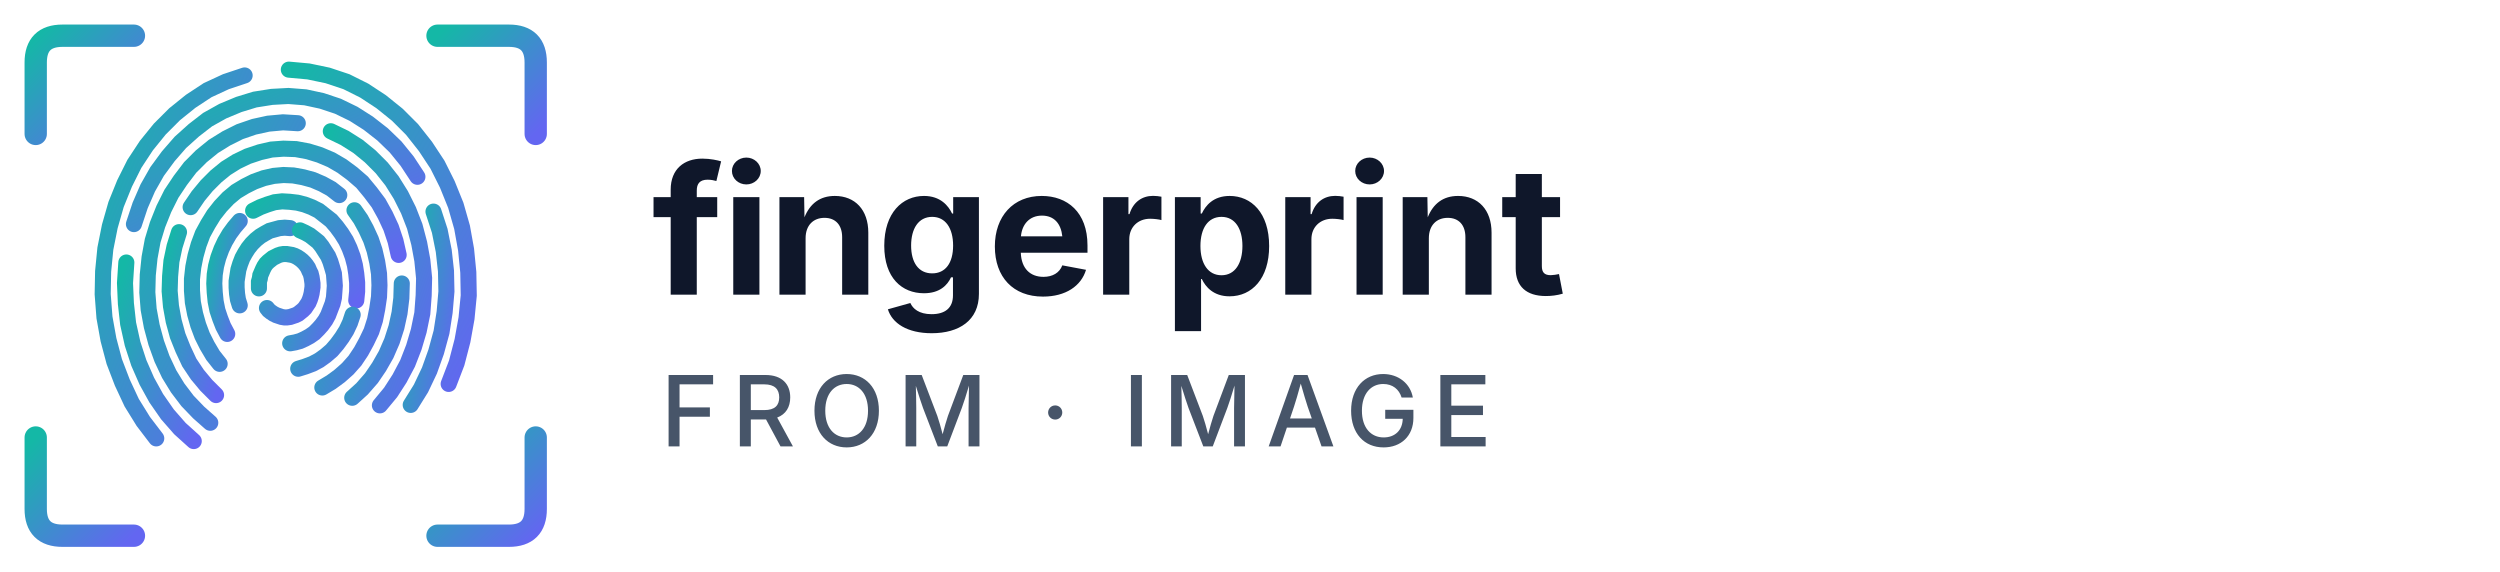
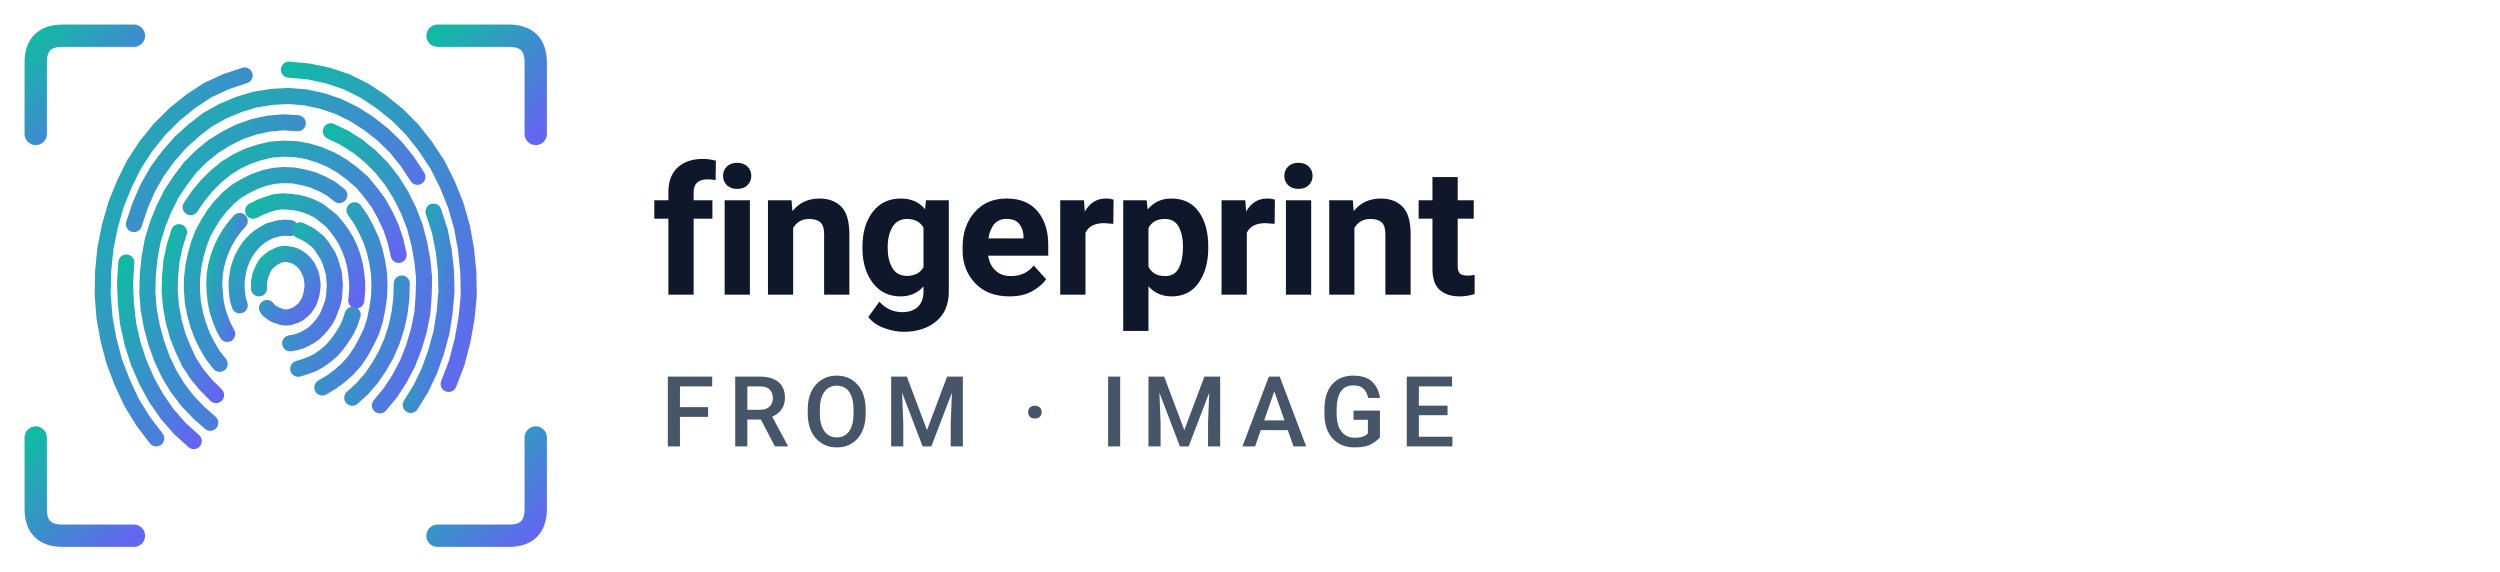
<svg xmlns="http://www.w3.org/2000/svg" viewBox="0 0 560 128" width="560" height="128" role="img" aria-labelledby="t">
  <defs>
    <linearGradient id="g" x1="0" y1="0" x2="1" y2="1">
      <stop offset="0" stop-color="#14B8A6" />
      <stop offset="1" stop-color="#6366F1" />
    </linearGradient>
  </defs>
  <g fill="none" stroke="url(#g)" stroke-width="3.6" stroke-linecap="round">
    <path d="M58.0 64.6L58.0 63.9L58.0 63.1L58.2 62.4L58.3 61.7L58.6 61.0L58.9 60.3L59.2 59.7L59.6 59.1L60.1 58.6L60.6 58.2L61.1 57.8L61.7 57.5L62.3 57.2L62.9 57.0L63.5 56.9L64.2 56.9L64.8 57.0L65.4 57.1L66.0 57.3L66.6 57.6L67.2 58.0L67.7 58.4L68.2 58.9L68.6 59.4L69.0 60.0L69.3 60.7L69.6 61.3L69.8 62.1L69.9 62.8L70.0 63.5L70.0 64.3L69.9 65.0L69.8 65.7L69.6 66.5L69.4 67.1L69.1 67.8L68.7 68.4L68.3 69.0L67.8 69.5L67.3 69.9L66.8 70.3L66.2 70.6L65.6 70.8L65.0 71.0L64.3 71.1L63.7 71.1L63.1 71.0L62.5 70.8L61.9 70.6L61.3 70.3L60.7 69.9L60.2 69.5L59.8 69.0" />
    <path d="M53.7 68.4L53.3 67.1L53.1 65.8L53.0 64.4L53.0 63.0L53.2 61.7L53.4 60.4L53.8 59.1L54.3 57.8L54.9 56.7L55.6 55.6L56.4 54.6L57.3 53.7L58.3 52.9L59.3 52.3L60.4 51.7L61.5 51.4L62.6 51.1L63.8 51.0L65.0 51.1" />
    <path d="M67.2 51.6L68.3 52.1L69.4 52.7L70.3 53.4L71.3 54.2L72.1 55.2L72.8 56.3L73.5 57.4L74.0 58.6L74.4 59.9L74.8 61.3L74.9 62.6L75.0 64.0L74.9 65.4L74.8 66.7L74.5 68.0L74.0 69.3L73.5 70.6L72.9 71.7L72.1 72.8L71.3 73.7L70.4 74.6L69.4 75.3L68.3 75.9L67.2 76.4L66.1 76.7L65.0 76.9" />
    <path d="M50.9 74.8L50.0 73.1L49.3 71.3L48.7 69.5L48.3 67.5L48.1 65.5L48.0 63.5L48.1 61.5L48.4 59.6L48.9 57.7L49.6 55.8L50.4 54.1L51.4 52.4L52.5 50.9L53.7 49.5" />
    <path d="M56.7 47.2L58.3 46.4L59.9 45.8L61.5 45.3L63.2 45.1L64.9 45.2L66.6 45.4L68.2 45.8L69.8 46.4L71.4 47.2L72.8 48.3L74.2 49.4L75.4 50.8L76.5 52.3L77.5 53.9L78.3 55.6L79.0 57.5L79.5 59.4L79.8 61.3L80.0 63.3L80.0 65.3L79.8 67.3" />
    <path d="M79.0 70.5L78.4 72.3L77.6 74.0L76.6 75.6L75.5 77.1L74.3 78.5L72.9 79.7L71.5 80.7L70.0 81.5L68.4 82.1L66.8 82.6" />
    <path d="M49.2 81.5L47.7 79.6L46.4 77.4L45.3 75.2L44.4 72.8L43.7 70.3L43.2 67.7L43.0 65.1L43.0 62.5L43.3 59.8L43.8 57.3L44.5 54.8L45.4 52.4L46.6 50.2L47.9 48.1L49.4 46.2L51.1 44.4L52.9 42.9L54.9 41.7L56.9 40.7L59.1 39.9L61.3 39.4L63.5 39.2L65.7 39.3L67.9 39.7L70.1 40.3L72.2 41.2L74.2 42.3L76.0 43.7" />
    <path d="M79.4 47.1L80.8 49.1L82.0 51.3L83.1 53.7L83.9 56.1L84.5 58.7L84.9 61.3L85.0 63.9L84.9 66.5L84.5 69.2L84.0 71.7L83.2 74.2L82.1 76.5L80.9 78.7L79.5 80.8L77.9 82.6L76.1 84.2L74.2 85.6L72.2 86.8" />
    <path d="M48.4 88.5L46.2 86.3L44.2 83.9L42.4 81.2L41.0 78.2L39.8 75.2L38.9 71.9L38.3 68.6L38.0 65.2L38.1 61.9L38.4 58.5L39.1 55.2L40.1 52.0" />
    <path d="M42.7 46.4L44.4 43.9L46.3 41.6L48.4 39.5L50.6 37.7L53.0 36.2L55.5 35.0L58.2 34.1L60.8 33.5L63.5 33.3L66.3 33.4L69.0 33.9L71.6 34.7L74.2 35.8L76.6 37.2L78.9 38.9L81.1 40.8L83.0 43.1L84.8 45.5L86.3 48.2L87.6 51.0L88.6 54.0L89.3 57.1" />
    <path d="M90.0 63.5L89.9 66.8L89.5 70.1L88.8 73.3L87.8 76.4L86.5 79.4L84.9 82.2L83.2 84.7L81.1 87.1L78.9 89.1" />
    <path d="M47.1 94.7L44.5 92.4L42.0 89.8L39.8 86.9L37.9 83.8L36.3 80.4L35.0 76.8L34.0 73.1L33.3 69.3L33.0 65.5L33.1 61.6L33.5 57.7L34.2 53.9L35.3 50.3L36.7 46.8L38.4 43.4L40.4 40.4L42.6 37.5L45.1 35.0L47.8 32.8L50.7 31.0L53.7 29.5L56.9 28.4L60.1 27.7L63.4 27.4L66.7 27.6" />
    <path d="M74.1 29.4L77.2 30.9L80.2 32.8L82.9 35.0L85.5 37.6L87.8 40.5L89.8 43.7L91.5 47.1L92.9 50.7L93.9 54.5L94.6 58.3L95.0 62.3L94.9 66.2L94.6 70.2L93.8 74.1L92.7 77.8L91.3 81.4L89.5 84.8L87.5 87.9L85.1 90.8" />
    <path d="M43.4 98.8L40.3 96.0L37.5 92.8L35.0 89.2L32.9 85.4L31.1 81.3L29.7 77.0L28.7 72.5L28.2 68.0L28.0 63.4L28.3 58.8" />
    <path d="M30.0 50.2L31.4 46.0L33.1 42.1L35.2 38.4L37.7 35.0L40.4 31.9L43.4 29.2L46.5 26.8L49.9 24.9L53.5 23.4L57.1 22.3L60.9 21.7L64.6 21.5L68.4 21.8L72.1 22.6L75.7 23.8L79.2 25.5L82.5 27.6L85.7 30.1L88.6 32.9L91.2 36.1L93.5 39.6" />
    <path d="M97.1 47.4L98.5 51.7L99.4 56.2L99.9 60.7L100.0 65.3L99.6 69.9L98.9 74.4L97.7 78.8L96.2 83.0L94.3 87.0L92.0 90.7" />
    <path d="M35.0 98.2L32.1 94.4L29.5 90.2L27.4 85.7L25.6 81.0L24.3 76.1L23.4 71.1L23.0 65.9L23.1 60.8L23.6 55.7L24.6 50.7L26.0 45.8L27.9 41.1L30.1 36.7L32.8 32.6L35.8 28.9L39.1 25.6L42.7 22.7L46.5 20.2L50.6 18.3L54.8 16.9" />
    <path d="M64.7 15.6L69.1 16.0L73.4 16.9L77.6 18.3L81.6 20.3L85.4 22.8L89.0 25.7L92.3 29.0L95.3 32.8L98.0 36.9L100.2 41.3L102.1 46.0L103.5 50.9L104.4 55.9L104.9 61.0L105.0 66.2L104.5 71.3L103.6 76.3L102.3 81.3L100.5 86.0" />
  </g>
-   <g fill="none" stroke="url(#g)" stroke-width="5.0" stroke-linecap="round" stroke-linejoin="round">
+   <g fill="none" stroke="url(#g)" stroke-width="5" stroke-linecap="round" stroke-linejoin="round">
    <path d="M8 30V14Q8 8 14 8H30" />
    <path d="M98 8H114Q120 8 120 14V30" />
    <path d="M120 98V114Q120 120 114 120H98" />
    <path d="M30 120H14Q8 120 8 114V98" />
  </g>
-   <g font-family="Inter, Segoe UI, Helvetica, Arial, sans-serif">
+   <g font-family="ui-sans-serif, system-ui, -apple-system, 'Segoe UI', Roboto, 'Helvetica Neue', Arial, sans-serif">
    <text x="146" y="66" font-size="40" font-weight="700" fill="#0F172A" letter-spacing="-0.5">fingerprint</text>
    <text x="148" y="100" font-size="22" font-weight="500" fill="#475569" letter-spacing="3">FROM · IMAGE</text>
  </g>
</svg>
